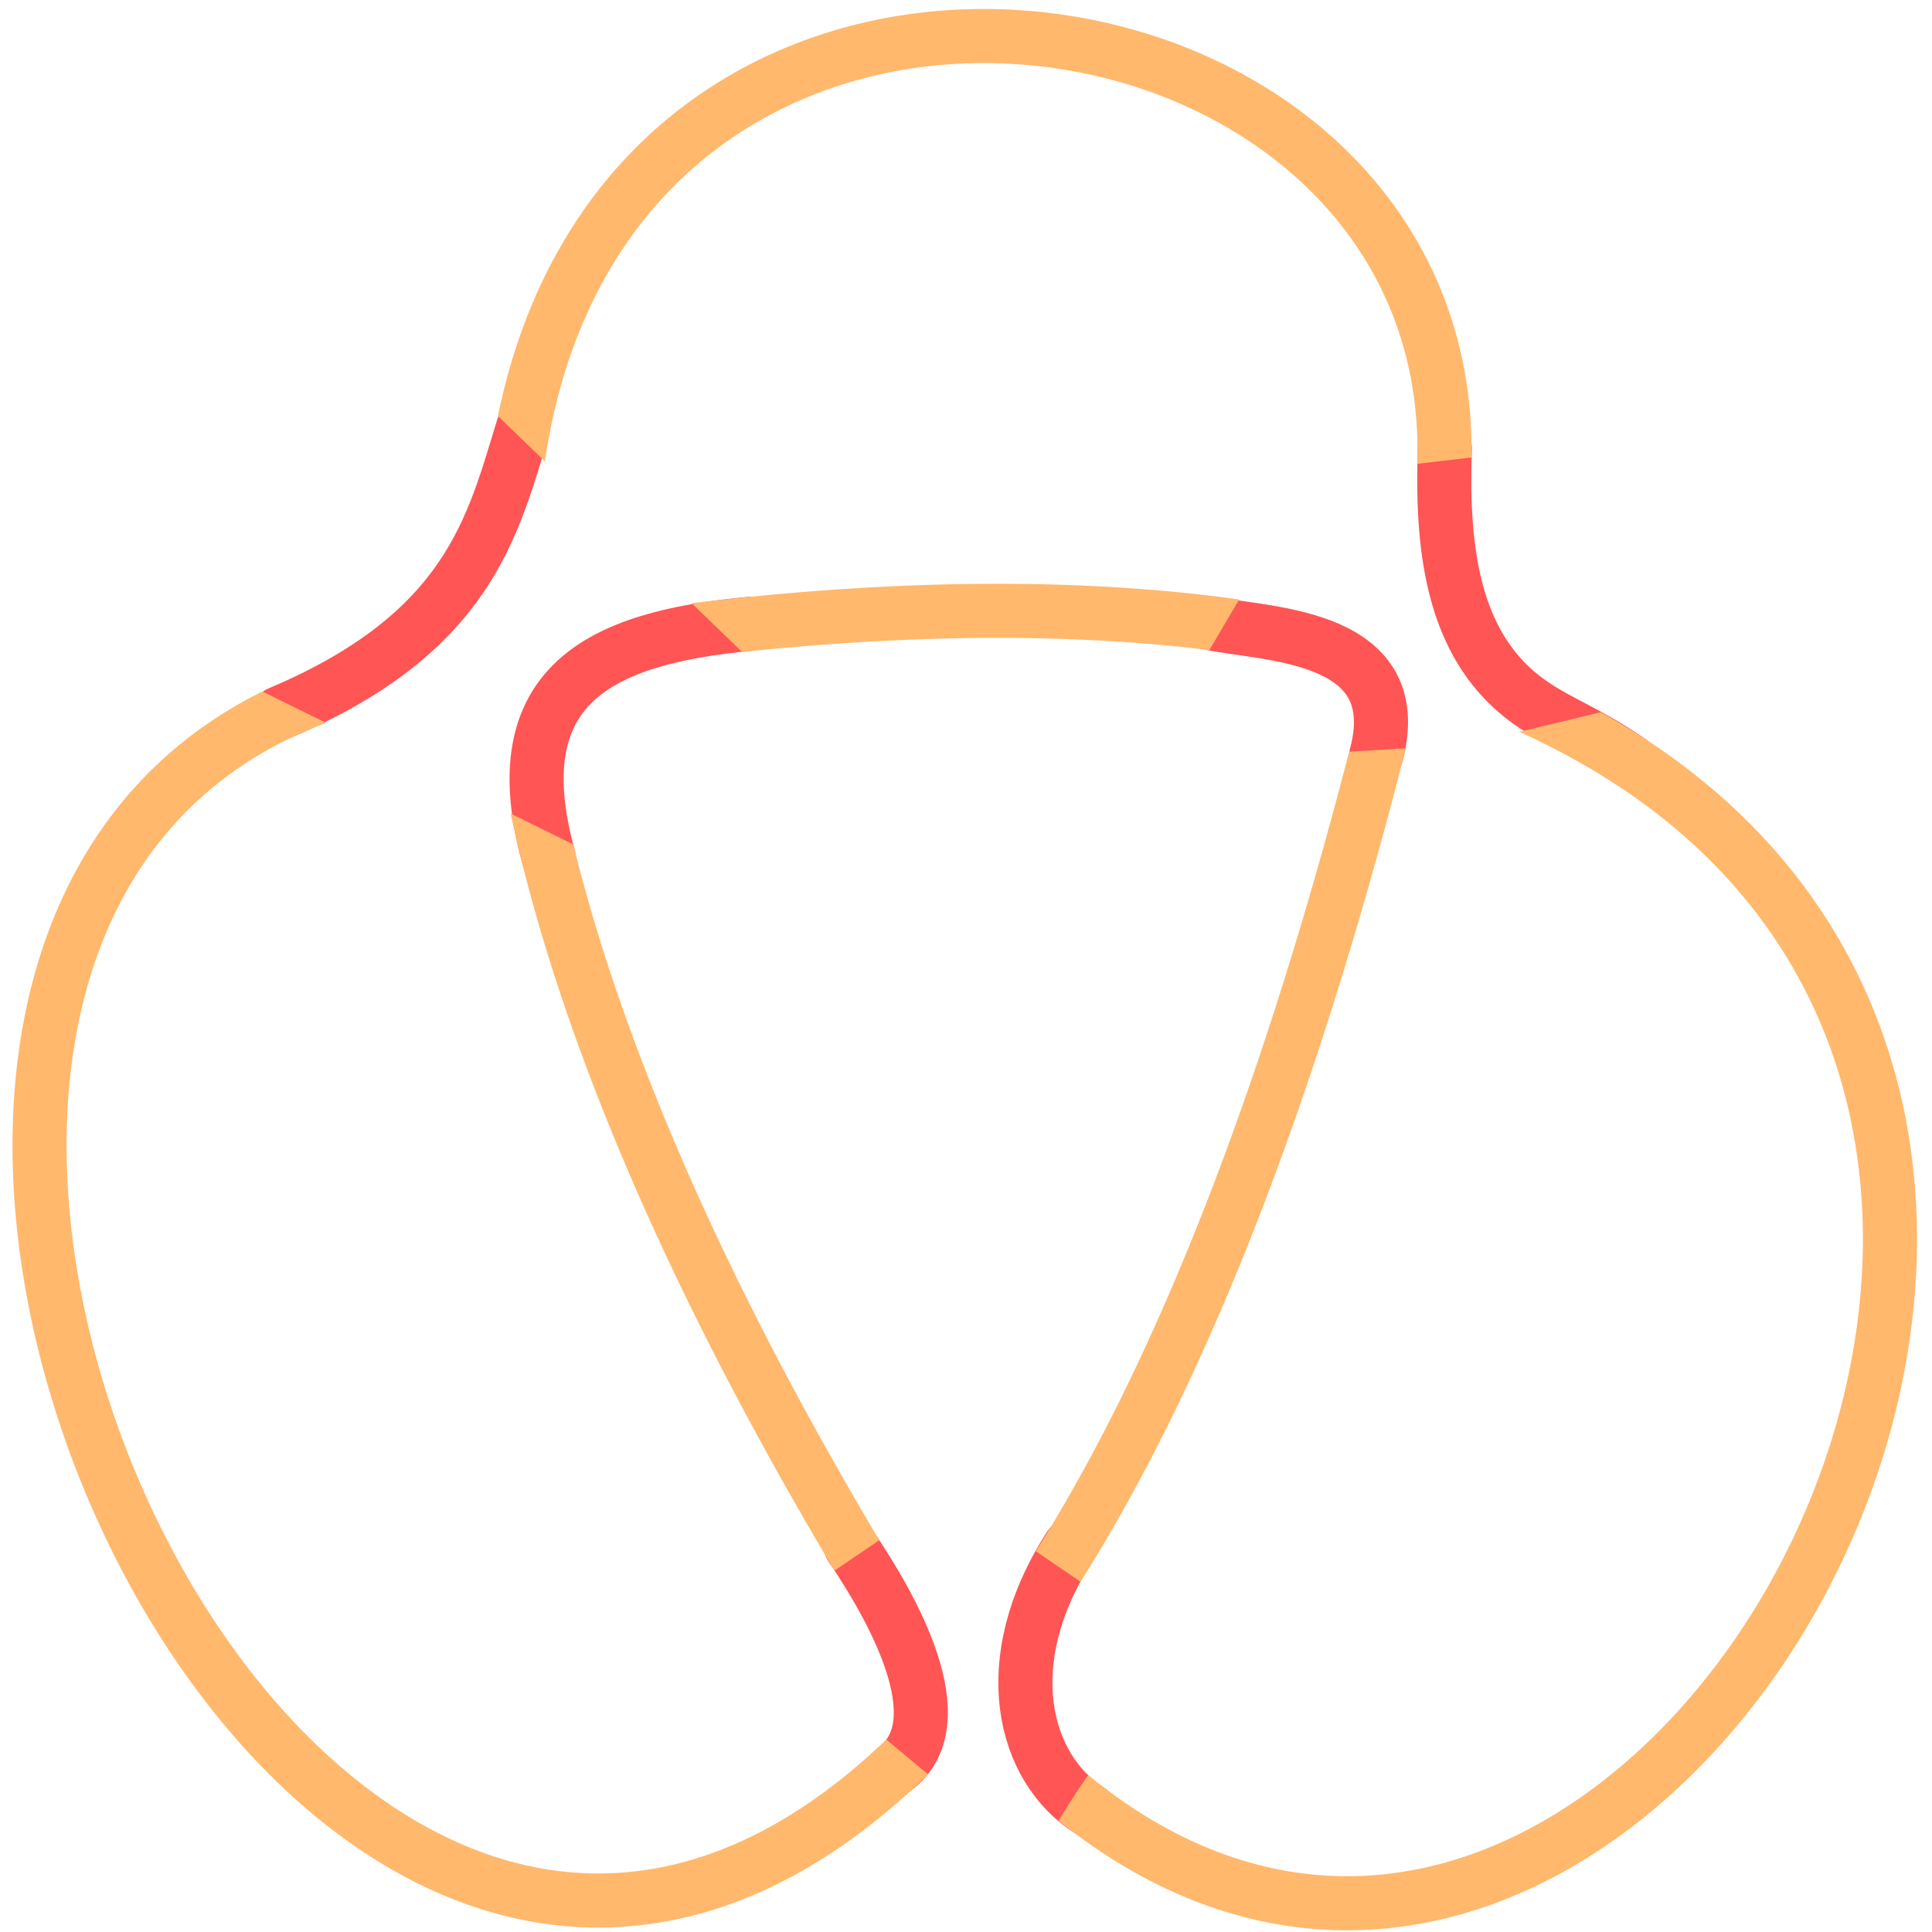
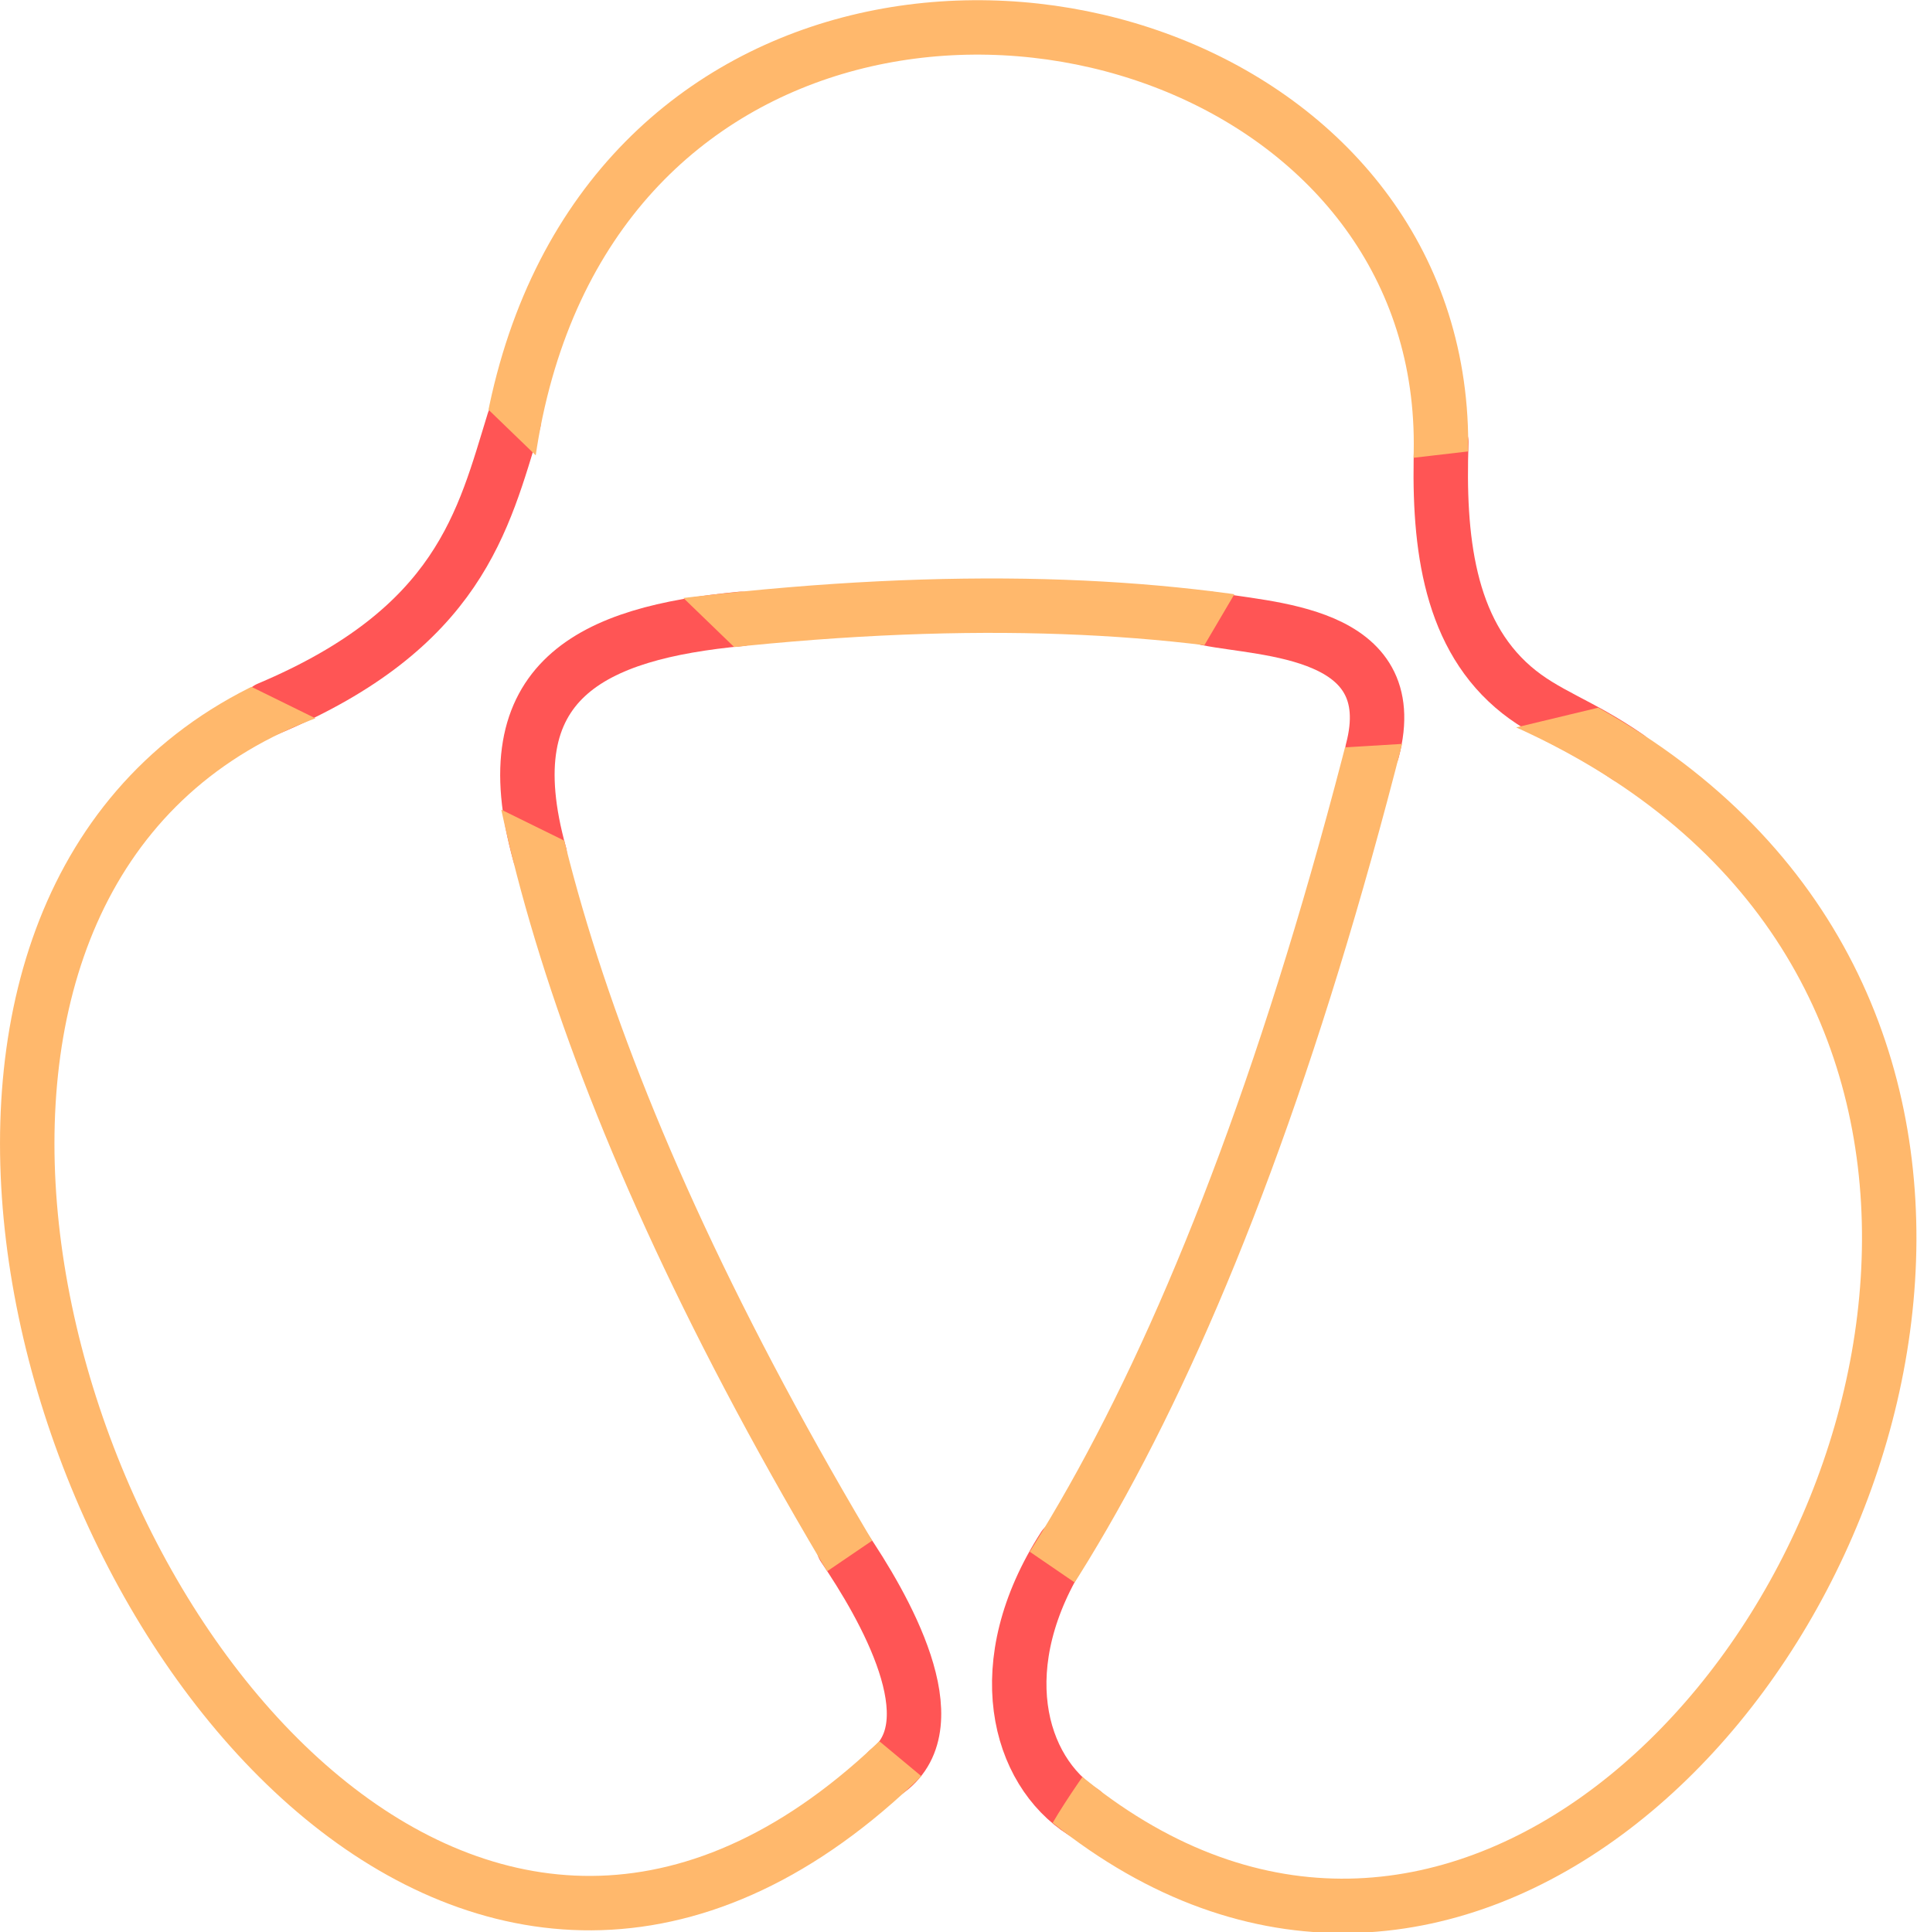
- <svg xmlns="http://www.w3.org/2000/svg" xmlns:ns1="http://vectornator.io" stroke-miterlimit="10" style="fill-rule:nonzero;clip-rule:evenodd;stroke-linecap:round;stroke-linejoin:round;" version="1.1" viewBox="0 0 1000 1000" xml:space="preserve">
-   <defs />
-   <g clip-path="url(#ArtboardFrame_74)" id="Layer-1" ns1:layerName="Layer 1">
-     <path d="M440.395 800.338C460.967 830.644 496.016 891.202 463.141 915.578" fill="none" opacity="1" class="stroke-red stroke-red" stroke="#ff5555" stroke-linecap="round" stroke-linejoin="round" stroke-width="28" />
-     <path d="M553.788 800.313C514.808 860.808 530.169 915.55 563.515 936.801" fill="none" opacity="1" class="stroke-red stroke-red" stroke="#ff5555" stroke-linecap="round" stroke-linejoin="round" stroke-width="28" />
-     <path d="M387.653 322.947C311.176 330.165 259.019 354.123 284.1 444.149" fill="none" opacity="1" class="stroke-red stroke-red" stroke="#ff5555" stroke-linecap="round" stroke-linejoin="round" stroke-width="28" />
-     <path d="M270.732 221.336C255.055 272.193 243.027 327.621 144.512 369.175" fill="none" opacity="1" class="stroke-red stroke-red" stroke="#ff5555" stroke-linecap="round" stroke-linejoin="round" stroke-width="28" />
-     <path d="M843.768 394.053C818.574 376.612 801.283 372.289 784.773 358.013C751.014 328.825 746.126 281.035 747.851 232.036" fill="none" opacity="1" class="stroke-red stroke-red" stroke="#ff5555" stroke-linecap="round" stroke-linejoin="round" stroke-width="28" />
-     <path d="M712.37 390.79C728.854 328.482 657.137 328.684 627.388 322.716" fill="none" opacity="1" class="stroke-red stroke-red" stroke="#ff5555" stroke-linecap="round" stroke-linejoin="round" stroke-width="28" />
+ <svg xmlns="http://www.w3.org/2000/svg" xmlns:ns1="http://vectornator.io" stroke-miterlimit="10" style="clip-rule:evenodd;fill-rule:nonzero;stroke-linecap:round;stroke-linejoin:round" version="1.1" viewBox="0 0 985.707 994.025" xml:space="preserve" id="svg10">
+   <defs id="defs1" />
+   <g clip-path="url(#ArtboardFrame_74)" id="Layer-1" ns1:layerName="Layer 1" transform="translate(-6.459041,-4.540118)">
+     <path d="m 440.395,800.338 c 20.572,30.306 55.621,90.864 22.746,115.24" fill="none" opacity="1" class="stroke-red stroke-red" stroke="#ff5555" stroke-linecap="round" stroke-linejoin="round" stroke-width="28" id="path1" />
+     <path d="m 553.788,800.313 c -38.98,60.495 -23.619,115.237 9.727,136.488" fill="none" opacity="1" class="stroke-red stroke-red" stroke="#ff5555" stroke-linecap="round" stroke-linejoin="round" stroke-width="28" id="path2" />
+     <path d="M 387.653,322.947 C 311.176,330.165 259.019,354.123 284.1,444.149" fill="none" opacity="1" class="stroke-red stroke-red" stroke="#ff5555" stroke-linecap="round" stroke-linejoin="round" stroke-width="28" id="path3" />
+     <path d="m 270.732,221.336 c -15.677,50.857 -27.705,106.285 -126.22,147.839" fill="none" opacity="1" class="stroke-red stroke-red" stroke="#ff5555" stroke-linecap="round" stroke-linejoin="round" stroke-width="28" id="path4" />
+     <path d="M 843.768,394.053 C 818.574,376.612 801.283,372.289 784.773,358.013 751.014,328.825 746.126,281.035 747.851,232.036" fill="none" opacity="1" class="stroke-red stroke-red" stroke="#ff5555" stroke-linecap="round" stroke-linejoin="round" stroke-width="28" id="path5" />
+     <path d="m 712.37,390.79 c 16.484,-62.308 -55.233,-62.106 -84.982,-68.074" fill="none" opacity="1" class="stroke-red stroke-red" stroke="#ff5555" stroke-linecap="round" stroke-linejoin="round" stroke-width="28" id="path6" />
    <clipPath id="ClipPath">
-       <path d="M678.954 246.428L591.211 395.591L759.035 385.372L950.078 339.435L1240.51 636.005L700.889 1161.58L589.849 1004.31C589.849 1004.31 559.986 950.038 545.426 956.157C530.866 962.277 573.652 904.122 573.652 904.122L605.619 850.457L491.549 772.397L414.655 824.722L433.611 879.467L502.396 936.701L530.951 1013.95L-96.69 1127.36L-119.503 232.39L345.254 460.923L430.285 382.074L195.509 155.201L532.865-176.824L1052.97 202.884L678.954 246.428Z" />
+       <path d="m 678.954,246.428 -87.743,149.163 167.824,-10.219 191.043,-45.937 290.432,296.57 -539.621,525.575 -111.04,-157.27 c 0,0 -29.863,-54.272 -44.423,-48.153 -14.56,6.12 28.226,-52.035 28.226,-52.035 l 31.967,-53.665 -114.07,-78.06 -76.894,52.325 18.956,54.745 68.785,57.234 28.555,77.249 -627.641,113.41 -22.813,-894.97 464.757,228.533 85.031,-78.849 -234.776,-226.873 337.356,-332.025 520.105,379.708 z" id="path7" />
    </clipPath>
-     <g clip-path="url(#ClipPath)">
-       <path d="M738.563 299.681C852.762-130.445-154.031-152.399 468.895 846.757" fill="none" opacity="1" class="stroke-orange stroke-orange" stroke="#ffb86c" stroke-linecap="round" stroke-linejoin="round" stroke-width="28" />
-       <path d="M714.579 382.06C374.474 1718.44-326.518 422.576 225.201 345.782" fill="none" opacity="1" class="stroke-orange stroke-orange" stroke="#ffb86c" stroke-linecap="round" stroke-linejoin="round" stroke-width="28" />
-       <path d="M315.101 332.037C1411.76 171.475 902.086 1290.97 525.333 902.819" fill="none" opacity="1" class="stroke-orange stroke-orange" stroke="#ffb86c" stroke-linecap="round" stroke-linejoin="round" stroke-width="28" />
+     <g clip-path="url(#ClipPath)" id="g10">
+       <path d="M 738.563,299.681 C 852.762,-130.445 -154.031,-152.399 468.895,846.757" fill="none" opacity="1" class="stroke-orange stroke-orange" stroke="#ffb86c" stroke-linecap="round" stroke-linejoin="round" stroke-width="28" id="path8" />
+       <path d="M 714.579,382.06 C 374.474,1718.44 -326.518,422.576 225.201,345.782" fill="none" opacity="1" class="stroke-orange stroke-orange" stroke="#ffb86c" stroke-linecap="round" stroke-linejoin="round" stroke-width="28" id="path9" />
+       <path d="M 315.101,332.037 C 1411.76,171.475 902.086,1290.97 525.333,902.819" fill="none" opacity="1" class="stroke-orange stroke-orange" stroke="#ffb86c" stroke-linecap="round" stroke-linejoin="round" stroke-width="28" id="path10" />
    </g>
  </g>
</svg>
